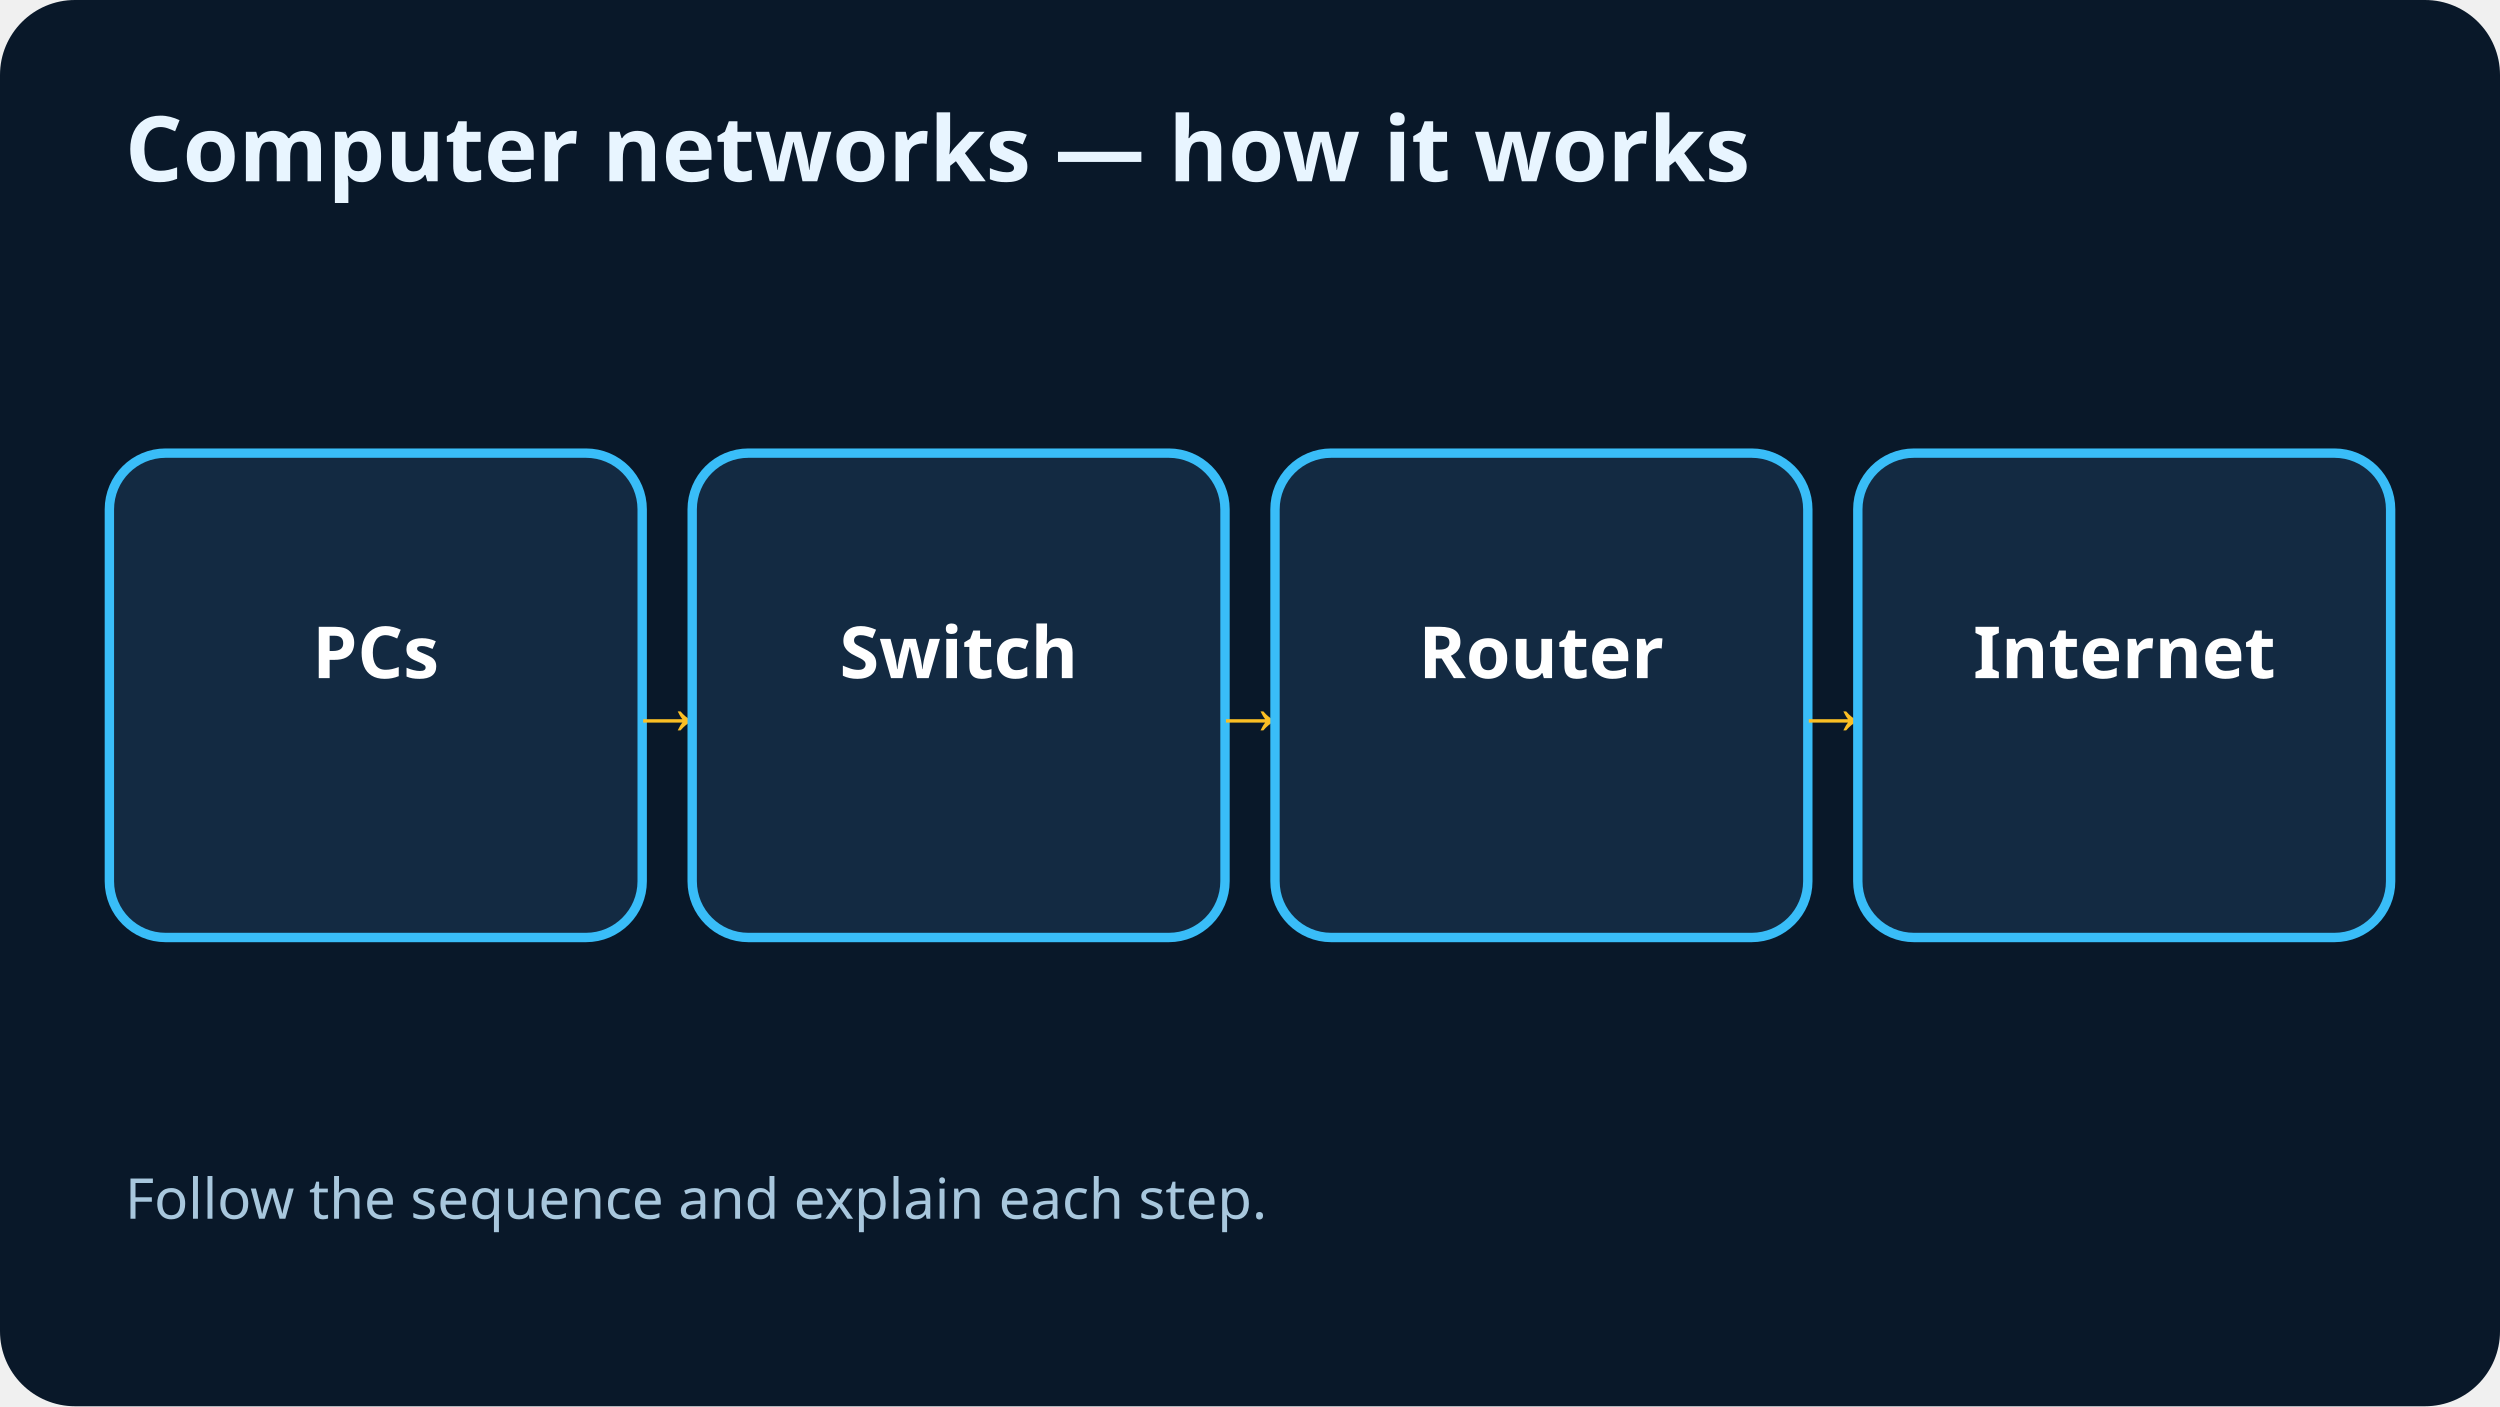
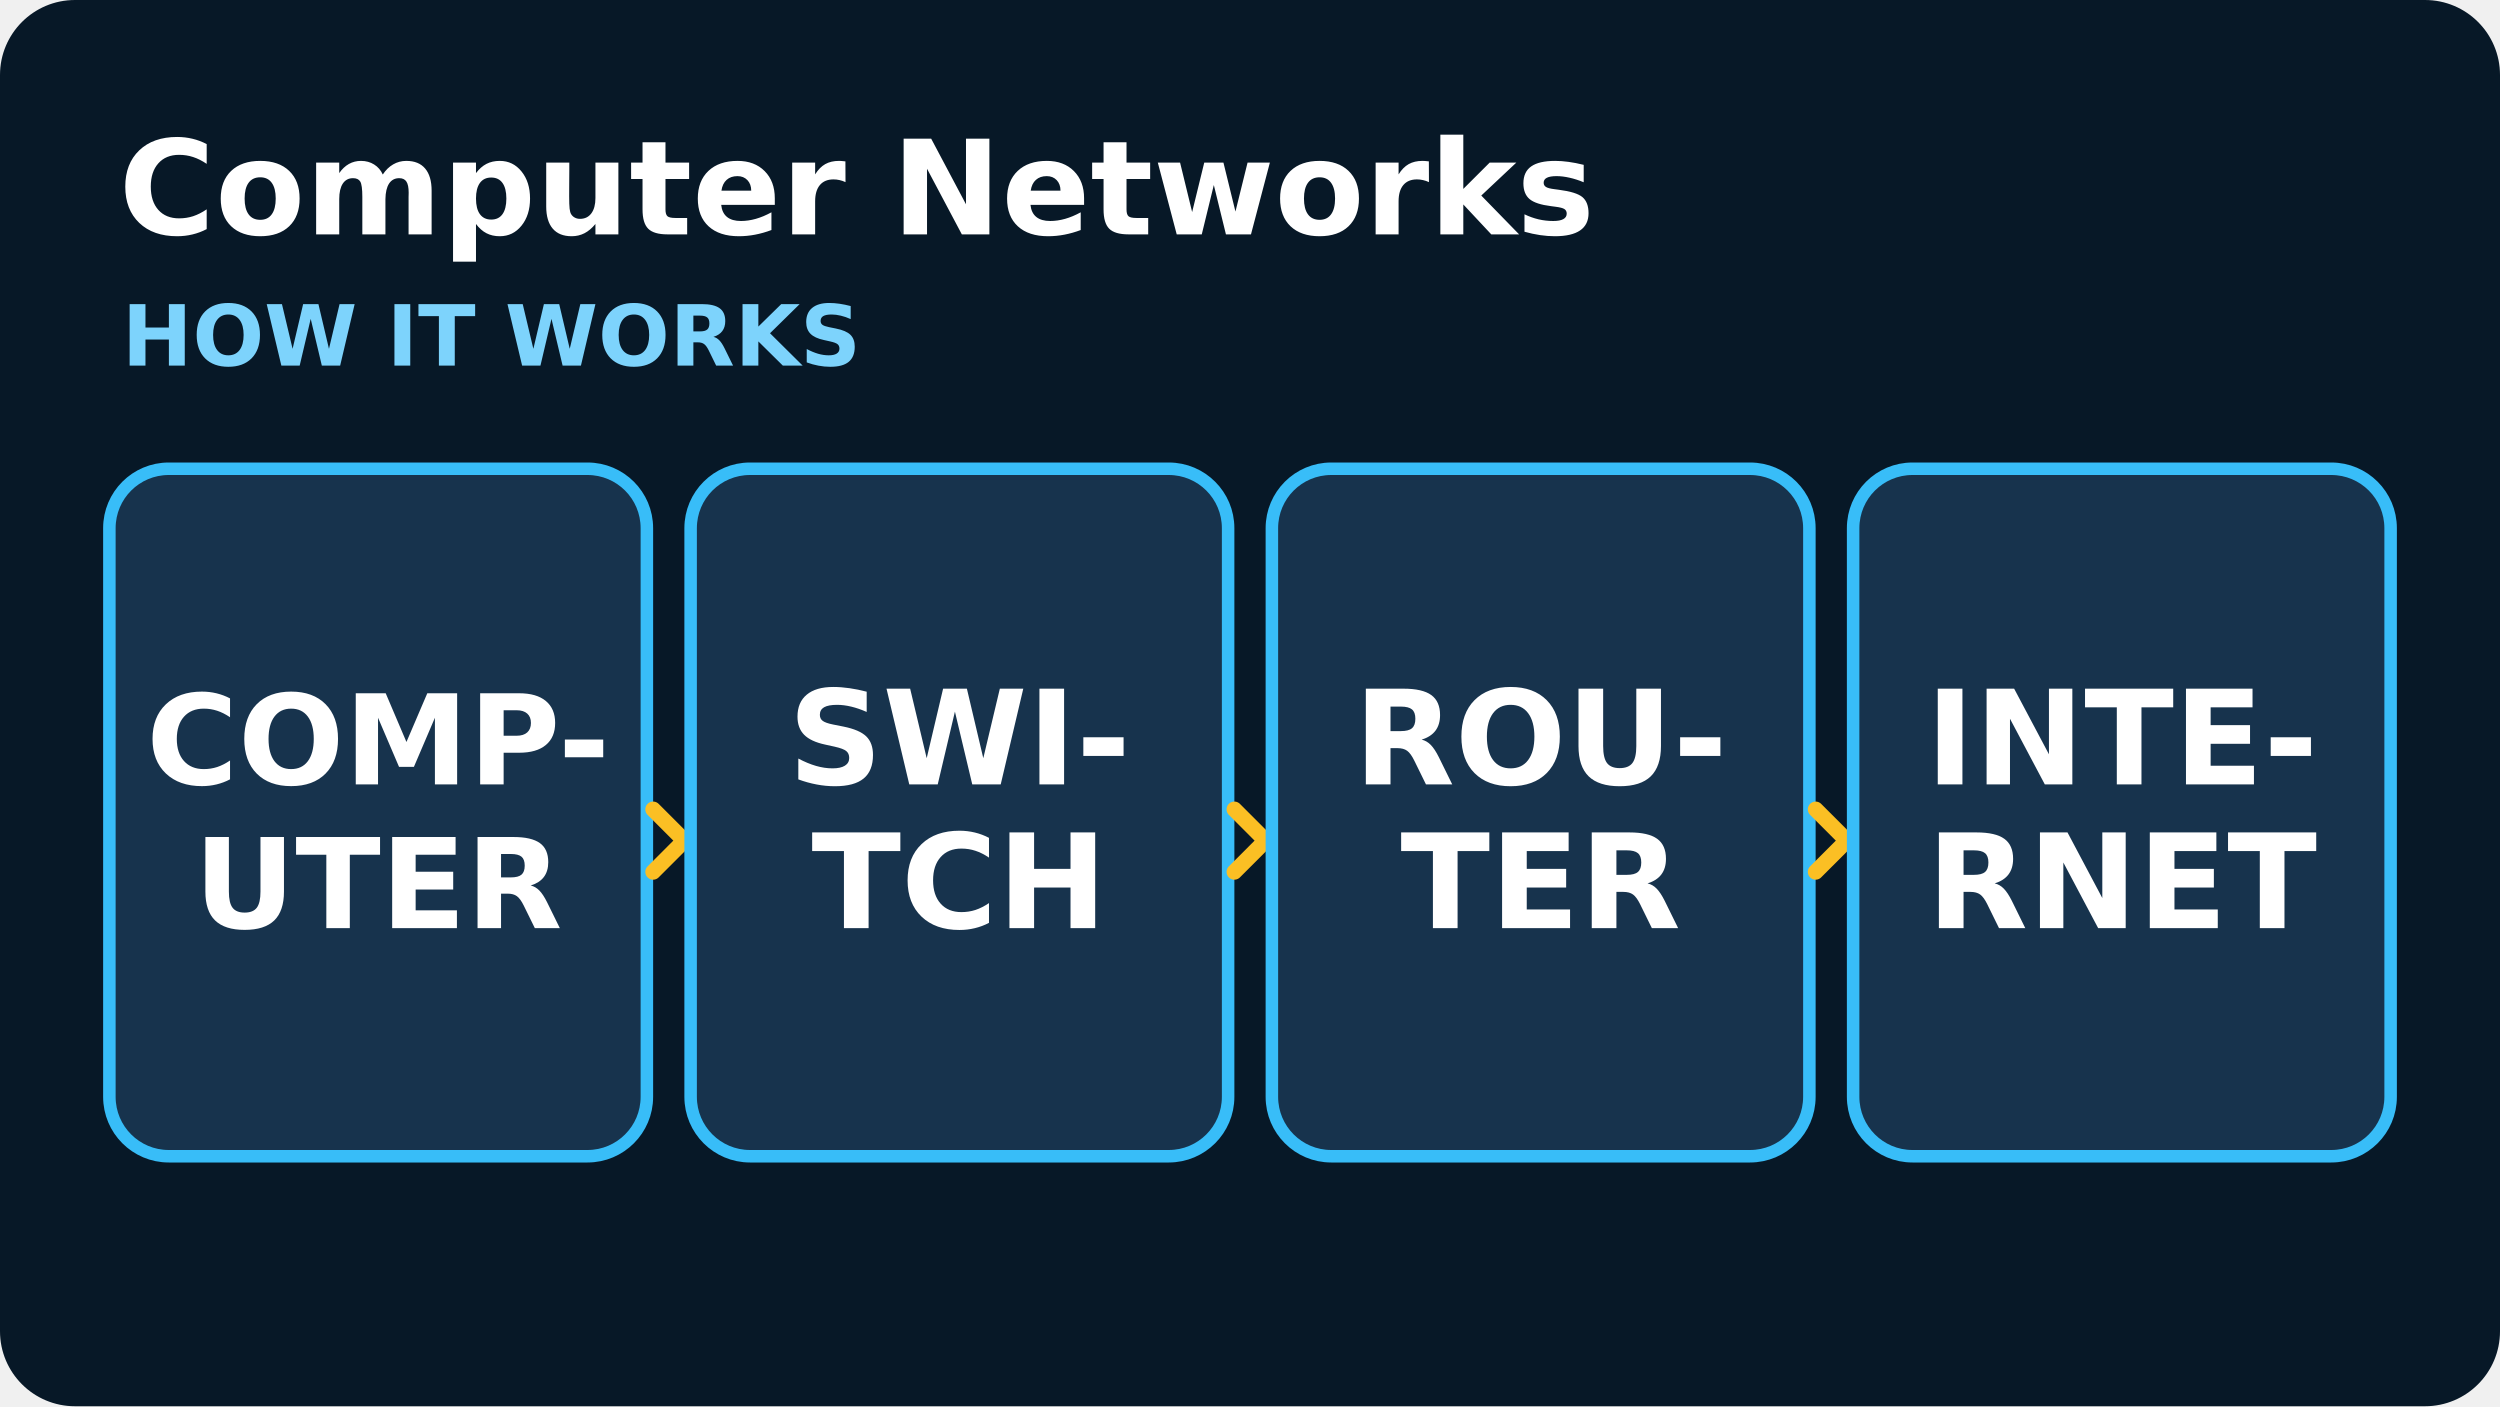
- <svg xmlns="http://www.w3.org/2000/svg" viewBox="0 0 800 450" role="img" aria-label="Computer networks diagram">
-   <rect width="800" height="450" rx="24" fill="#091829" />
-   <text x="40" y="58" fill="#e8f5ff" font-size="29" font-family="system-ui" font-weight="bold">Computer networks — how it works</text>
-   <rect x="35.0" y="145" width="170.5" height="155" rx="18" fill="#132a42" stroke="#39bdf8" stroke-width="3" />
-   <text x="120.2" y="217" text-anchor="middle" fill="white" font-family="system-ui" font-weight="bold" font-size="23">PCs</text>
-   <text x="213.5" y="235" text-anchor="middle" fill="#fbbf24" font-size="26">→</text>
-   <rect x="221.5" y="145" width="170.5" height="155" rx="18" fill="#132a42" stroke="#39bdf8" stroke-width="3" />
-   <text x="306.8" y="217" text-anchor="middle" fill="white" font-family="system-ui" font-weight="bold" font-size="23">Switch</text>
-   <text x="400.0" y="235" text-anchor="middle" fill="#fbbf24" font-size="26">→</text>
-   <rect x="408.0" y="145" width="170.5" height="155" rx="18" fill="#132a42" stroke="#39bdf8" stroke-width="3" />
-   <text x="493.2" y="217" text-anchor="middle" fill="white" font-family="system-ui" font-weight="bold" font-size="23">Router</text>
-   <text x="586.5" y="235" text-anchor="middle" fill="#fbbf24" font-size="26">→</text>
-   <rect x="594.5" y="145" width="170.5" height="155" rx="18" fill="#132a42" stroke="#39bdf8" stroke-width="3" />
-   <text x="679.8" y="217" text-anchor="middle" fill="white" font-family="system-ui" font-weight="bold" font-size="23">Internet</text>
-   <text x="40" y="390" fill="#a8c7dd" font-family="system-ui" font-size="18">Follow the sequence and explain each step.</text>
+ <svg xmlns="http://www.w3.org/2000/svg" viewBox="0 0 800 450" role="img" aria-label="Computer Networks how it works">
+   <rect width="800" height="450" rx="24" fill="#071827" />
+   <text x="38" y="75" fill="#ffffff" font-size="42" font-family="DejaVu Sans,Arial,sans-serif" font-weight="bold">Computer Networks</text>
+   <text x="39" y="117" fill="#7dd3fc" font-size="27" font-family="DejaVu Sans,Arial,sans-serif" font-weight="bold">HOW IT WORKS</text>
+   <rect x="35.0" y="150" width="172.0" height="220" rx="19" fill="#17334d" stroke="#38bdf8" stroke-width="4" />
+   <text x="121.0" y="251" text-anchor="middle" fill="#ffffff" font-family="DejaVu Sans,Arial,sans-serif" font-weight="bold" font-size="40">COMP-</text>
+   <text x="121.0" y="297" text-anchor="middle" fill="#ffffff" font-family="DejaVu Sans,Arial,sans-serif" font-weight="bold" font-size="40">UTER</text>
+   <path d="M 209.0 259 L 219.0 269 L 209.0 279" fill="none" stroke="#fbbf24" stroke-width="5" stroke-linecap="round" stroke-linejoin="round" />
+   <rect x="221.0" y="150" width="172.0" height="220" rx="19" fill="#17334d" stroke="#38bdf8" stroke-width="4" />
+   <text x="307.0" y="251" text-anchor="middle" fill="#ffffff" font-family="DejaVu Sans,Arial,sans-serif" font-weight="bold" font-size="42">SWI-</text>
+   <text x="307.0" y="297" text-anchor="middle" fill="#ffffff" font-family="DejaVu Sans,Arial,sans-serif" font-weight="bold" font-size="42">TCH</text>
+   <path d="M 395.0 259 L 405.0 269 L 395.0 279" fill="none" stroke="#fbbf24" stroke-width="5" stroke-linecap="round" stroke-linejoin="round" />
+   <rect x="407.0" y="150" width="172.0" height="220" rx="19" fill="#17334d" stroke="#38bdf8" stroke-width="4" />
+   <text x="493.0" y="251" text-anchor="middle" fill="#ffffff" font-family="DejaVu Sans,Arial,sans-serif" font-weight="bold" font-size="42">ROU-</text>
+   <text x="493.0" y="297" text-anchor="middle" fill="#ffffff" font-family="DejaVu Sans,Arial,sans-serif" font-weight="bold" font-size="42">TER</text>
+   <path d="M 581.0 259 L 591.0 269 L 581.0 279" fill="none" stroke="#fbbf24" stroke-width="5" stroke-linecap="round" stroke-linejoin="round" />
+   <rect x="593.0" y="150" width="172.0" height="220" rx="19" fill="#17334d" stroke="#38bdf8" stroke-width="4" />
+   <text x="679.0" y="251" text-anchor="middle" fill="#ffffff" font-family="DejaVu Sans,Arial,sans-serif" font-weight="bold" font-size="42">INTE-</text>
+   <text x="679.0" y="297" text-anchor="middle" fill="#ffffff" font-family="DejaVu Sans,Arial,sans-serif" font-weight="bold" font-size="42">RNET</text>
</svg>
